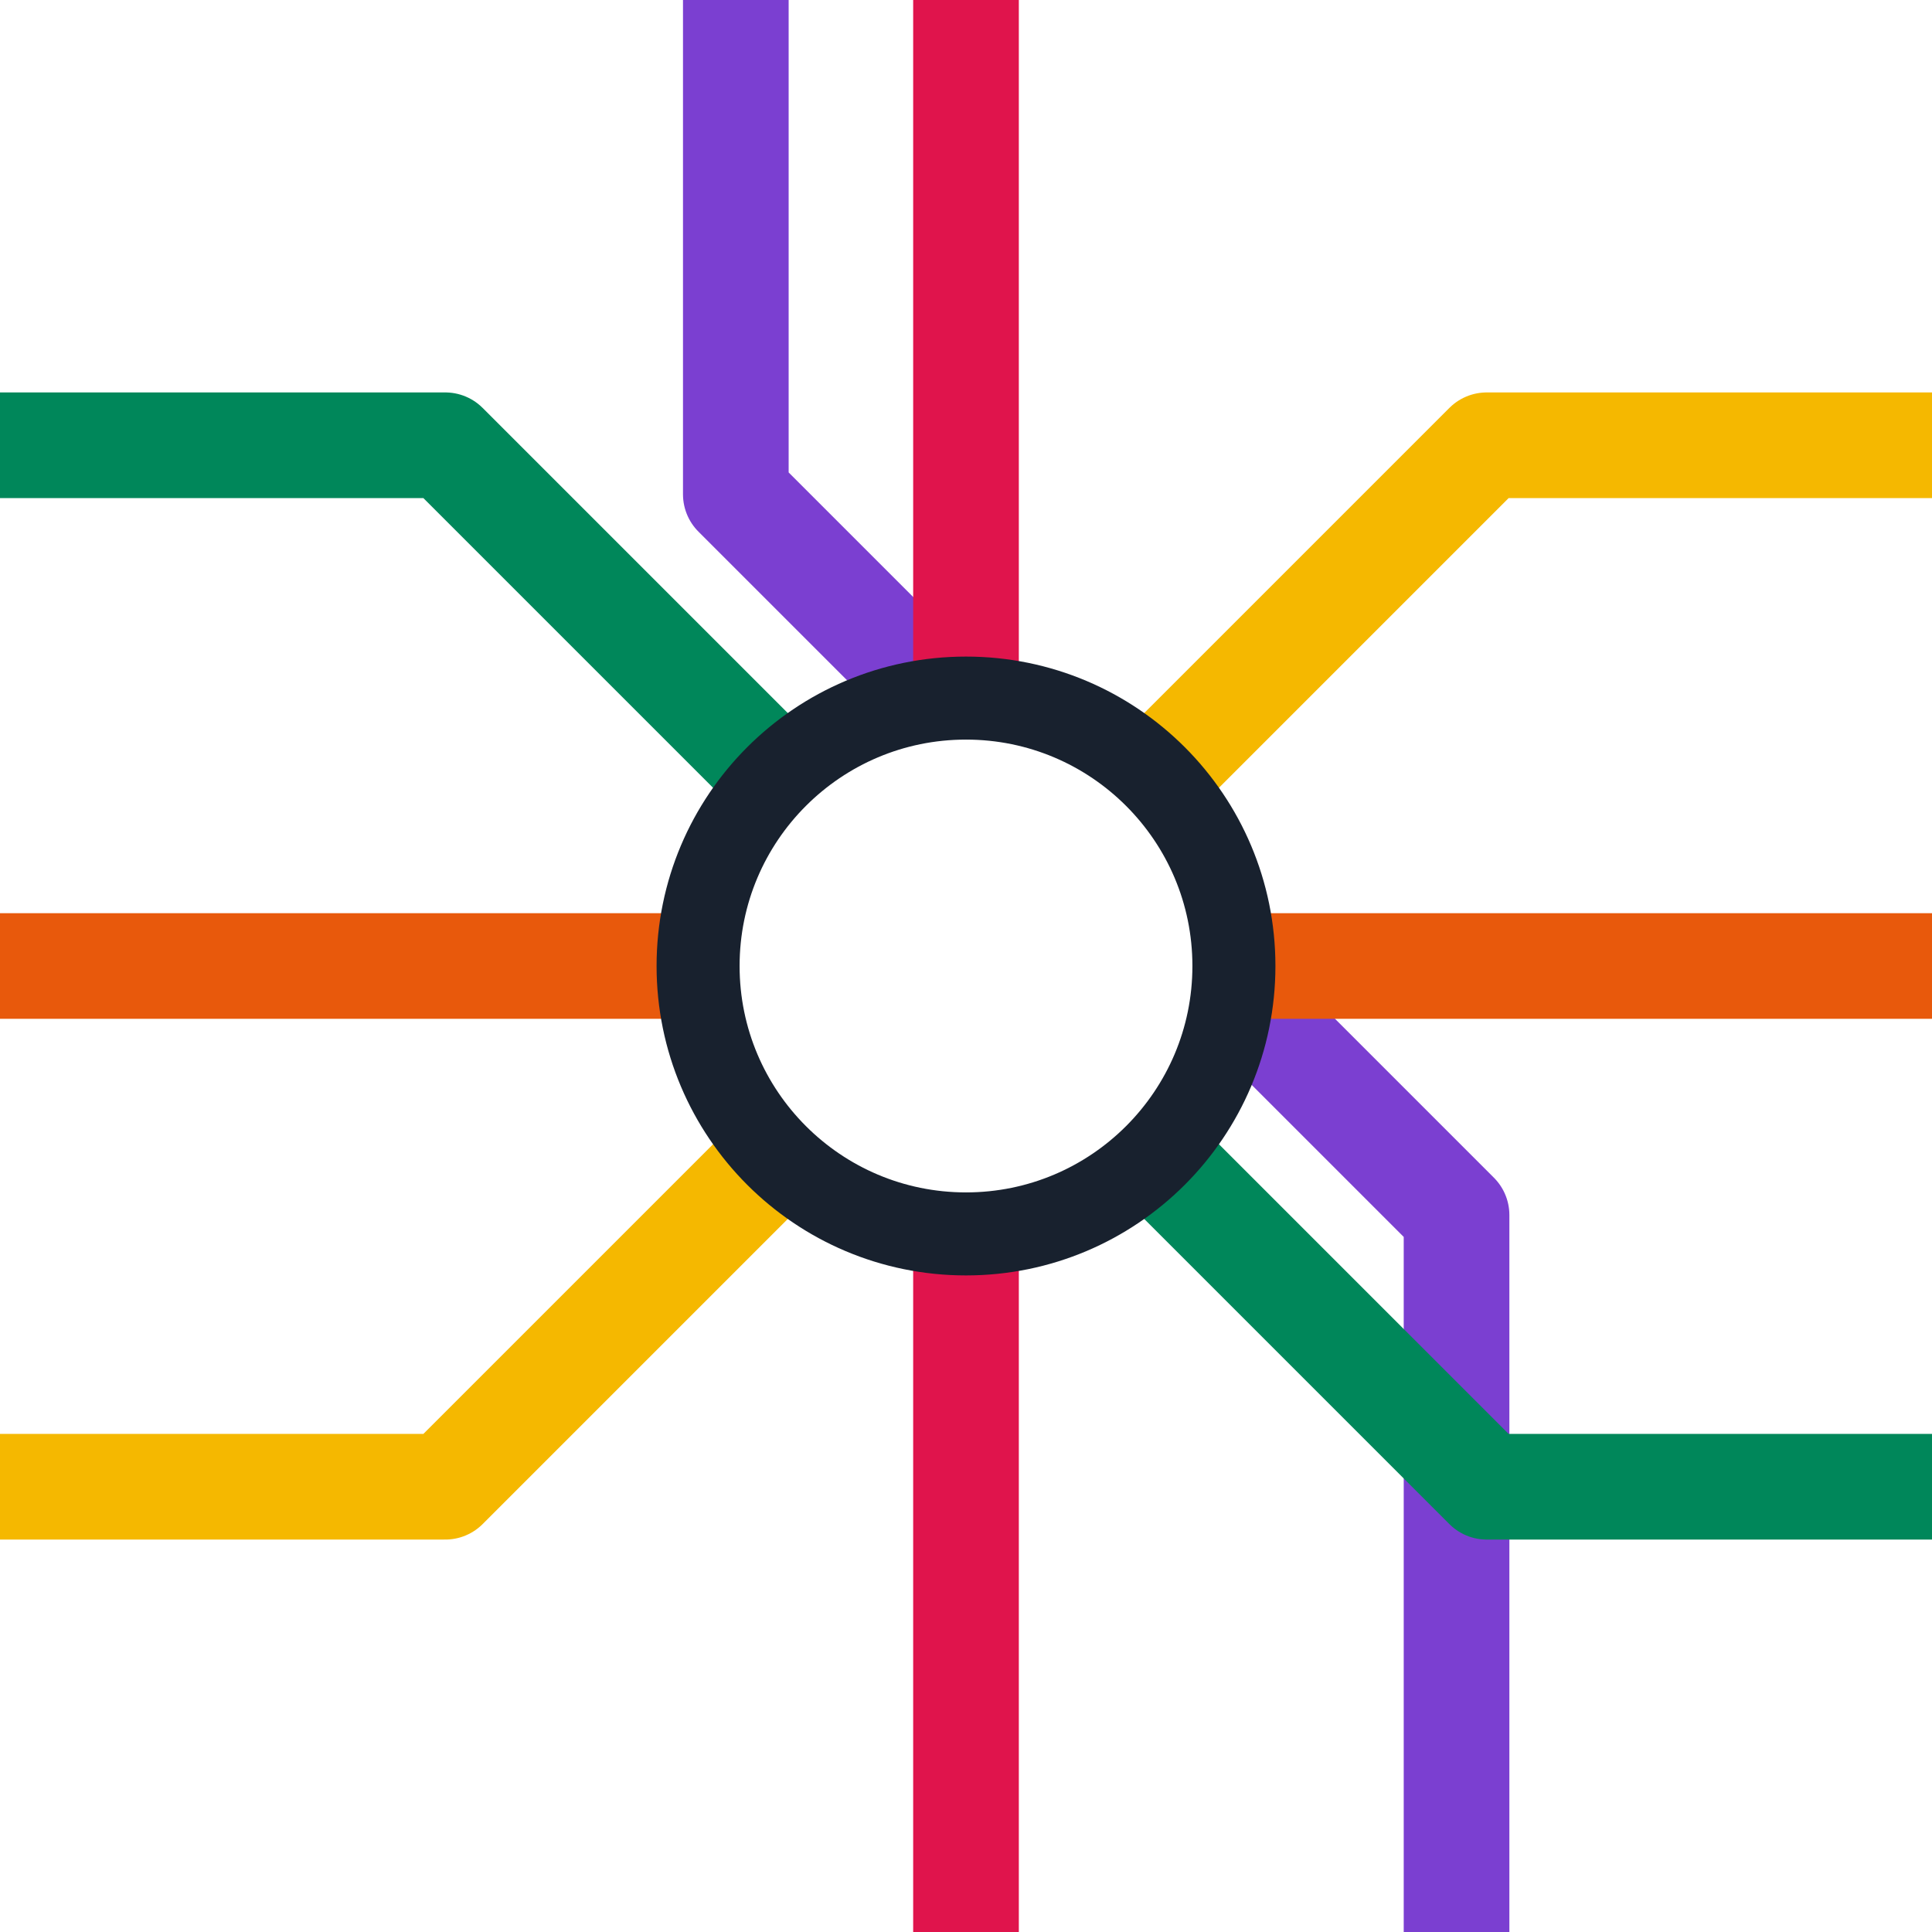
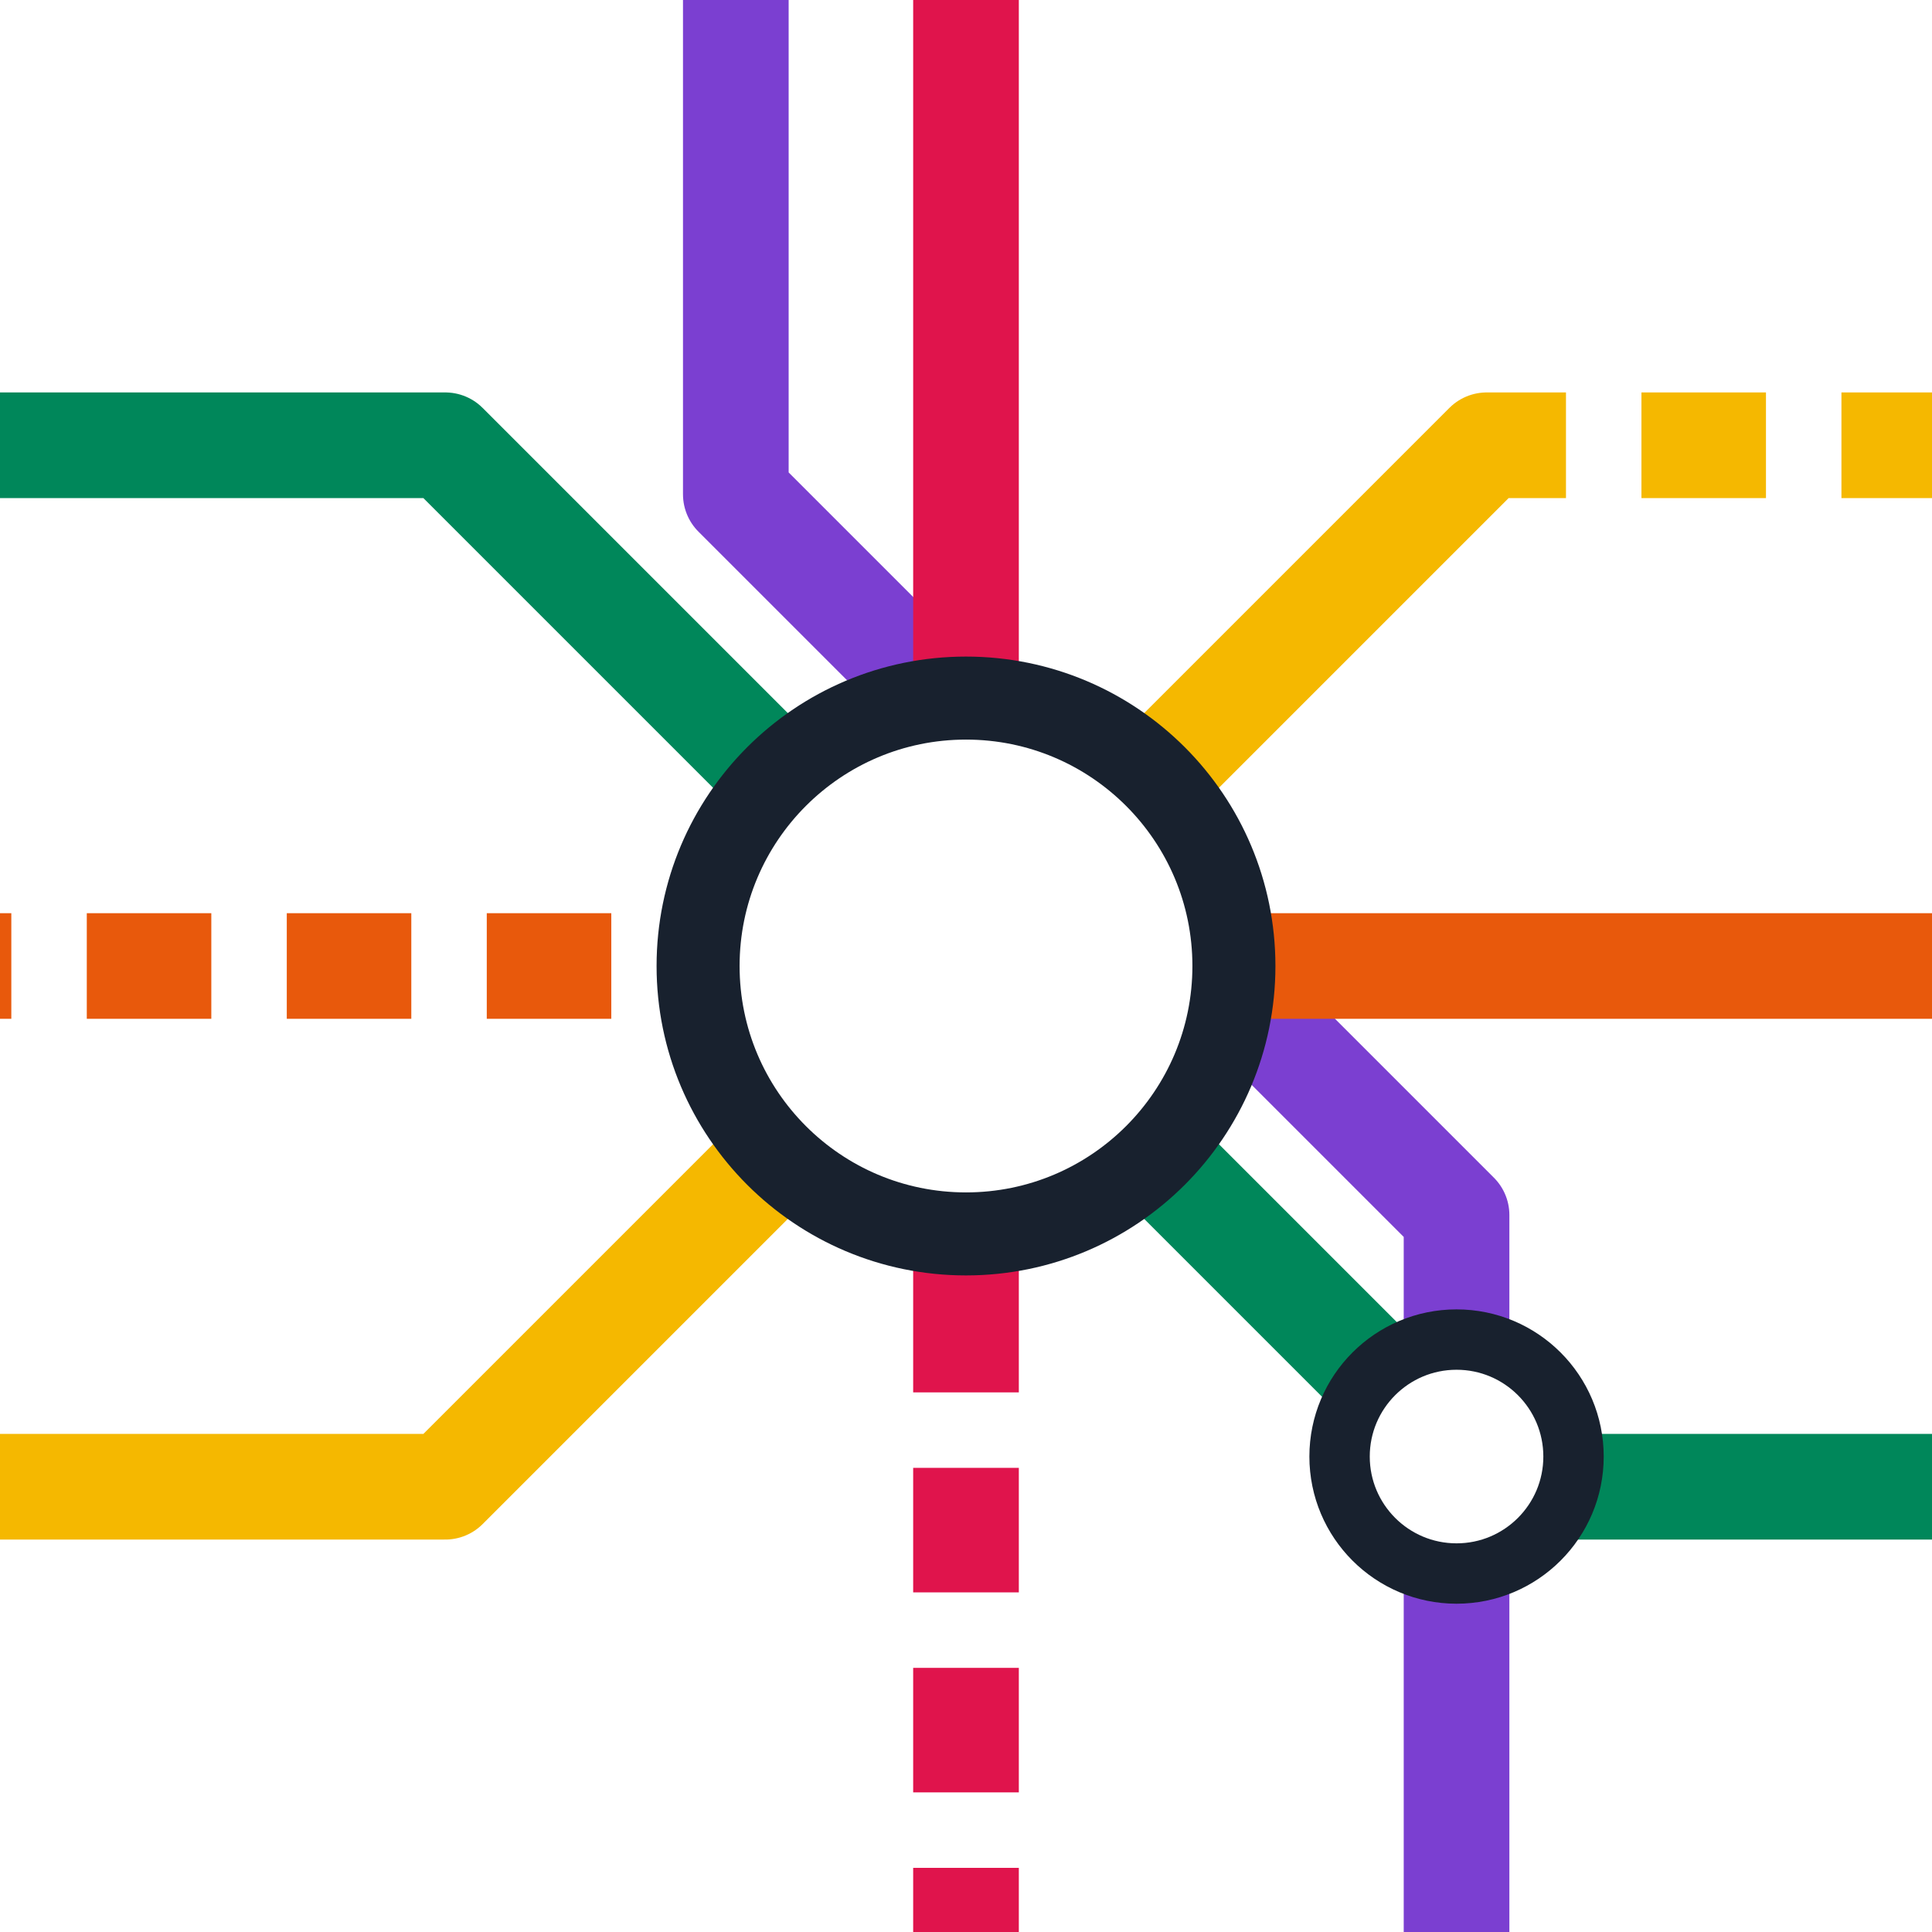
<svg xmlns="http://www.w3.org/2000/svg" viewBox="0 0 1024 1024">
  <rect width="1024" height="1024" fill="#FFFFFF" />
  <path d="M390 -60 V262 L772 644 V1084" fill="none" stroke="#7B3FD1" stroke-width="56" stroke-linejoin="round" />
-   <path d="M-60 512 H1084" fill="none" stroke="#E8590C" stroke-width="56" stroke-linejoin="round" />
+   <path d="M-60 512 H380" fill="none" stroke="#E8590C" stroke-width="56" stroke-linejoin="round" stroke-dasharray="66 40" />
+   <path d="M512 512 H1084" fill="none" stroke="#E8590C" stroke-width="56" stroke-linejoin="round" />
  <path d="M-60 236 H236 L788 788 H1084" fill="none" stroke="#00875A" stroke-width="56" stroke-linejoin="round" />
-   <path d="M-60 788 H236 L788 236 H1084" fill="none" stroke="#F5B800" stroke-width="56" stroke-linejoin="round" />
-   <path d="M512 -60 V1084" fill="none" stroke="#E0144C" stroke-width="56" stroke-linejoin="round" />
+   <path d="M-60 788 H236 L788 236 H830" fill="none" stroke="#F5B800" stroke-width="56" stroke-linejoin="round" />
+   <path d="M870 236 H1084" fill="none" stroke="#F5B800" stroke-width="56" stroke-linejoin="round" stroke-dasharray="66 40" />
+   <path d="M512 -60 V660" fill="none" stroke="#E0144C" stroke-width="56" stroke-linejoin="round" />
+   <path d="M512 672 V1084" fill="none" stroke="#E0144C" stroke-width="56" stroke-linejoin="round" stroke-dasharray="66 40" />
  <circle cx="512" cy="512" r="142" fill="#FFFFFF" stroke="#18212E" stroke-width="44" />
+   <circle cx="772" cy="772" r="62" fill="#FFFFFF" stroke="#18212E" stroke-width="32" />
</svg>
